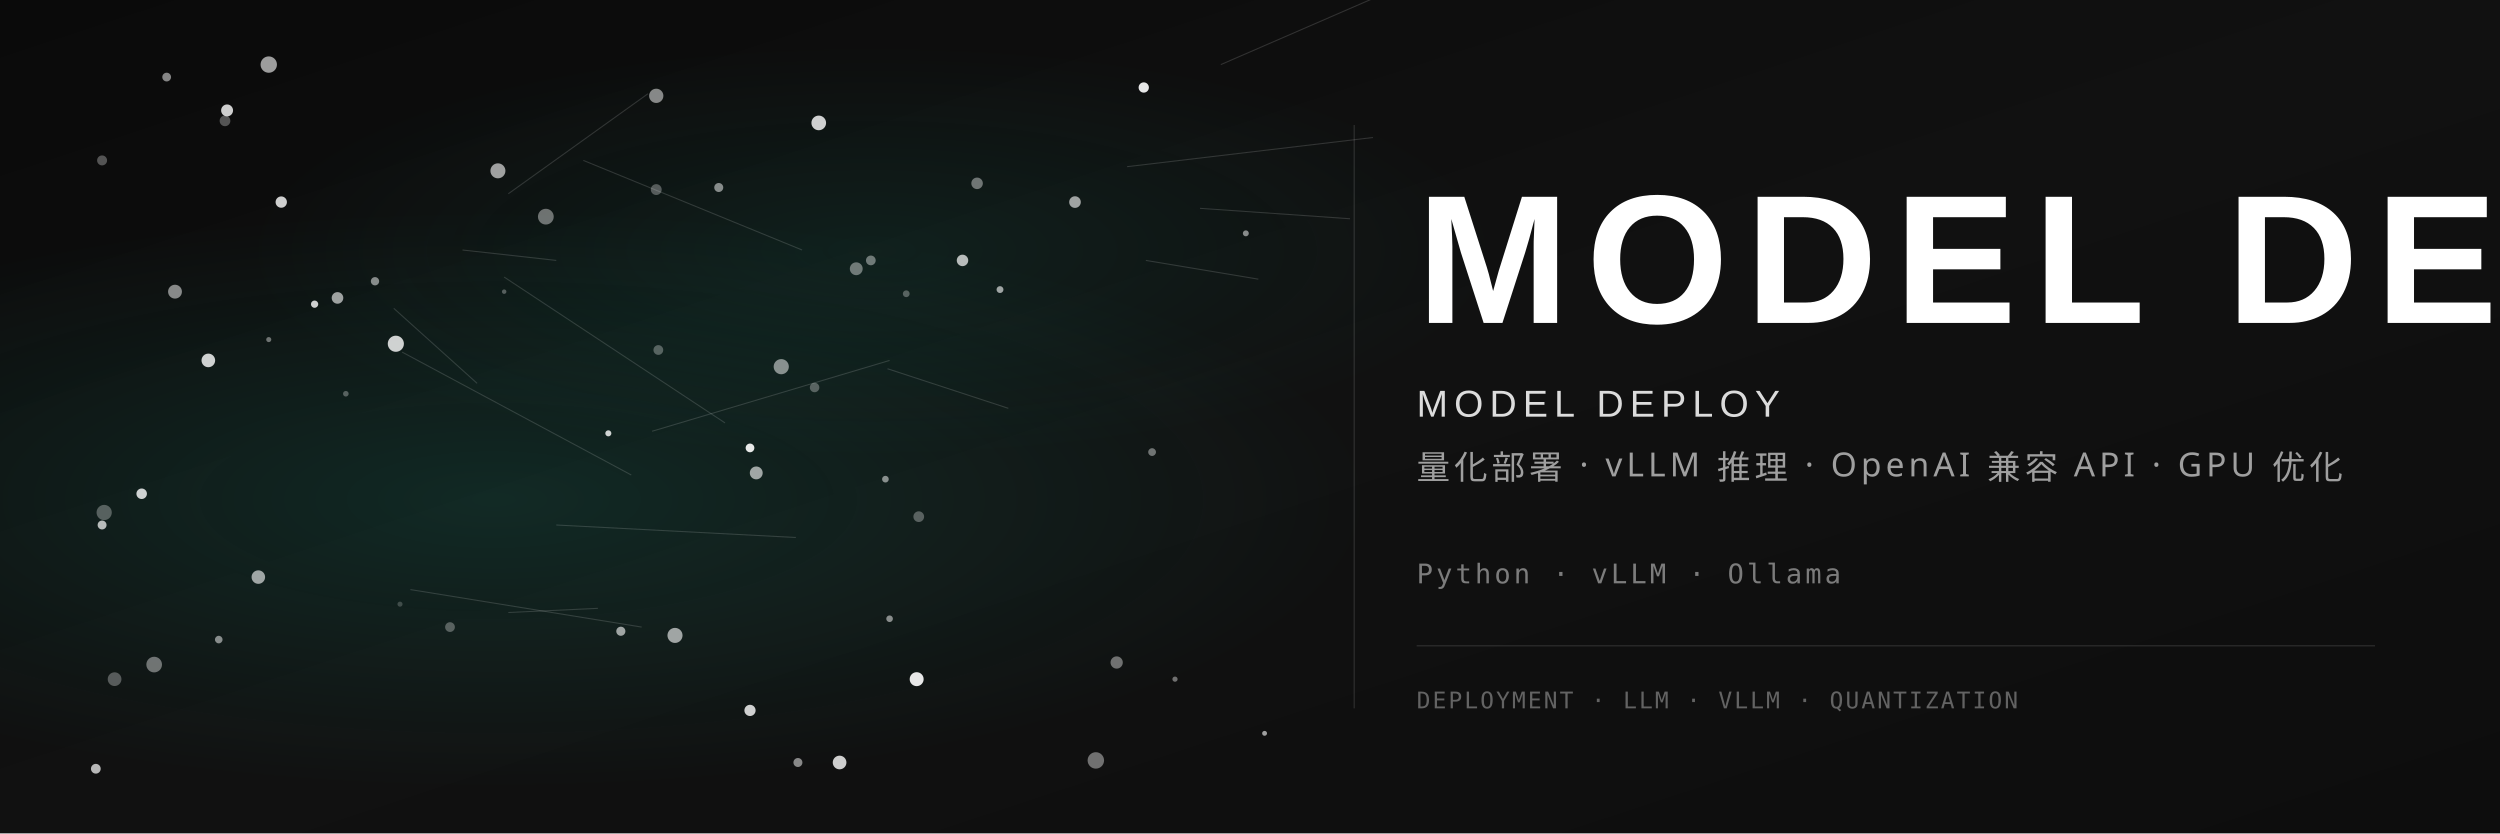
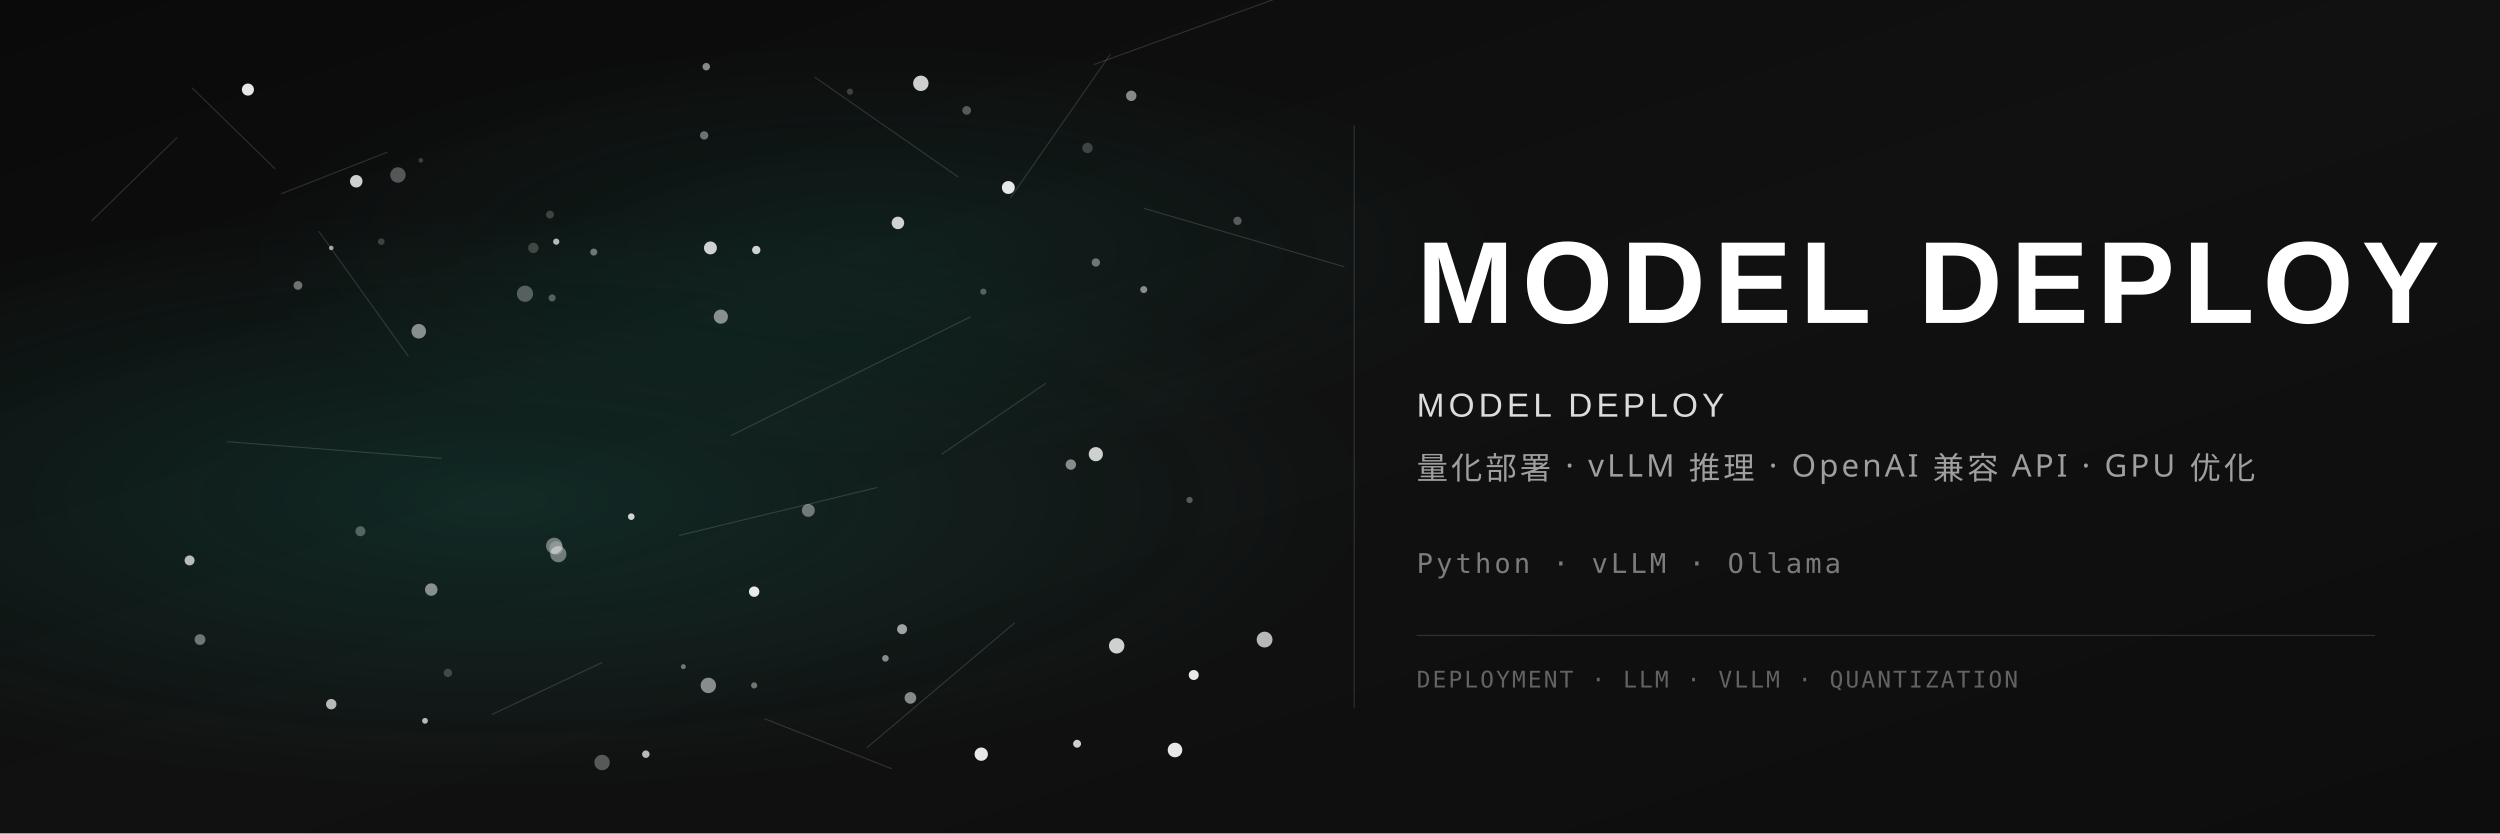
<svg xmlns="http://www.w3.org/2000/svg" viewBox="0 0 1200 400" width="1200" height="400">
  <defs>
    <linearGradient id="bg" x1="0%" y1="0%" x2="100%" y2="100%">
      <stop offset="0%" style="stop-color:#0a0a0a" />
      <stop offset="50%" style="stop-color:#111111" />
      <stop offset="100%" style="stop-color:#0d0d0d" />
    </linearGradient>
    <radialGradient id="glow1" cx="20%" cy="60%" r="35%">
      <stop offset="0%" style="stop-color:#1ABC9C;stop-opacity:0.15" />
      <stop offset="100%" style="stop-color:#1ABC9C;stop-opacity:0" />
    </radialGradient>
    <radialGradient id="glow2" cx="35%" cy="30%" r="25%">
      <stop offset="0%" style="stop-color:#1ABC9C;stop-opacity:0.1" />
      <stop offset="100%" style="stop-color:#1ABC9C;stop-opacity:0" />
    </radialGradient>
  </defs>
  <rect width="1200" height="400" fill="url(#bg)" />
  <rect width="1200" height="400" fill="url(#glow1)" />
  <rect width="1200" height="400" fill="url(#glow2)" />
-   <circle cx="324" cy="305" r="3.618" fill="white" opacity="0.6" />
-   <circle cx="80" cy="37" r="2.1" fill="white" opacity="0.5" />
-   <circle cx="55" cy="326" r="3.294" fill="white" opacity="0.3" />
-   <circle cx="516" cy="97" r="2.796" fill="white" opacity="0.6" />
-   <circle cx="462" cy="125" r="2.753" fill="white" opacity="0.7" />
-   <circle cx="316" cy="168" r="2.345" fill="white" opacity="0.3" />
-   <circle cx="108" cy="58" r="2.57" fill="white" opacity="0.3" />
-   <circle cx="292" cy="208" r="1.459" fill="white" opacity="0.8" />
-   <circle cx="262" cy="104" r="3.789" fill="white" opacity="0.4" />
-   <circle cx="105" cy="307" r="1.818" fill="white" opacity="0.5" />
-   <circle cx="298" cy="303" r="2.188" fill="white" opacity="0.6" />
-   <circle cx="216" cy="301" r="2.341" fill="white" opacity="0.3" />
-   <circle cx="375" cy="176" r="3.643" fill="white" opacity="0.5" />
-   <circle cx="549" cy="42" r="2.469" fill="white" opacity="0.9" />
-   <circle cx="129" cy="31" r="3.934" fill="white" opacity="0.6" />
-   <circle cx="192" cy="290" r="1.223" fill="white" opacity="0.2" />
-   <circle cx="441" cy="248" r="2.57" fill="white" opacity="0.3" />
-   <circle cx="411" cy="129" r="3.087" fill="white" opacity="0.4" />
-   <circle cx="315" cy="46" r="3.426" fill="white" opacity="0.5" />
-   <circle cx="598" cy="112" r="1.428" fill="white" opacity="0.5" />
-   <circle cx="129" cy="163" r="1.218" fill="white" opacity="0.4" />
-   <circle cx="418" cy="125" r="2.336" fill="white" opacity="0.4" />
-   <circle cx="435" cy="141" r="1.634" fill="white" opacity="0.3" />
-   <circle cx="162" cy="143" r="2.788" fill="white" opacity="0.6" />
-   <circle cx="180" cy="135" r="1.992" fill="white" opacity="0.5" />
-   <circle cx="68" cy="237" r="2.525" fill="white" opacity="0.8" />
-   <circle cx="151" cy="146" r="1.749" fill="white" opacity="0.8" />
-   <circle cx="49" cy="77" r="2.392" fill="white" opacity="0.3" />
-   <circle cx="440" cy="326" r="3.353" fill="white" opacity="0.9" />
-   <circle cx="242" cy="140" r="1.074" fill="white" opacity="0.3" />
-   <circle cx="469" cy="88" r="2.766" fill="white" opacity="0.4" />
-   <circle cx="607" cy="352" r="1.177" fill="white" opacity="0.6" />
-   <circle cx="526" cy="365" r="3.95" fill="white" opacity="0.4" />
-   <circle cx="425" cy="230" r="1.605" fill="white" opacity="0.5" />
-   <circle cx="393" cy="59" r="3.519" fill="white" opacity="0.8" />
-   <circle cx="239" cy="82" r="3.602" fill="white" opacity="0.6" />
-   <circle cx="49" cy="252" r="2.14" fill="white" opacity="0.7" />
-   <circle cx="166" cy="189" r="1.349" fill="white" opacity="0.3" />
-   <circle cx="360" cy="341" r="2.695" fill="white" opacity="0.8" />
-   <circle cx="536" cy="318" r="2.944" fill="white" opacity="0.4" />
-   <circle cx="391" cy="186" r="2.278" fill="white" opacity="0.3" />
-   <circle cx="124" cy="277" r="3.247" fill="white" opacity="0.6" />
-   <circle cx="345" cy="90" r="2.161" fill="white" opacity="0.5" />
-   <circle cx="480" cy="139" r="1.655" fill="white" opacity="0.6" />
-   <circle cx="190" cy="165" r="3.875" fill="white" opacity="0.8" />
-   <circle cx="74" cy="319" r="3.759" fill="white" opacity="0.4" />
-   <circle cx="553" cy="217" r="1.864" fill="white" opacity="0.4" />
-   <circle cx="100" cy="173" r="3.27" fill="white" opacity="0.8" />
-   <circle cx="46" cy="369" r="2.342" fill="white" opacity="0.7" />
-   <circle cx="315" cy="91" r="2.608" fill="white" opacity="0.3" />
-   <circle cx="109" cy="53" r="2.864" fill="white" opacity="0.8" />
-   <circle cx="360" cy="215" r="2.093" fill="white" opacity="0.9" />
-   <circle cx="383" cy="366" r="2.157" fill="white" opacity="0.5" />
-   <circle cx="84" cy="140" r="3.328" fill="white" opacity="0.5" />
-   <circle cx="427" cy="297" r="1.593" fill="white" opacity="0.5" />
-   <circle cx="564" cy="326" r="1.25" fill="white" opacity="0.4" />
-   <circle cx="50" cy="246" r="3.656" fill="white" opacity="0.3" />
-   <circle cx="135" cy="97" r="2.723" fill="white" opacity="0.8" />
-   <circle cx="363" cy="227" r="3.093" fill="white" opacity="0.6" />
-   <circle cx="403" cy="366" r="3.282" fill="white" opacity="0.8" />
-   <line x1="550" y1="125" x2="604" y2="134" stroke="white" stroke-width="0.5" opacity="0.15" />
-   <line x1="242" y1="133" x2="348" y2="203" stroke="white" stroke-width="0.5" opacity="0.15" />
-   <line x1="267" y1="252" x2="382" y2="258" stroke="white" stroke-width="0.5" opacity="0.15" />
-   <line x1="222" y1="120" x2="267" y2="125" stroke="white" stroke-width="0.5" opacity="0.15" />
-   <line x1="426" y1="177" x2="484" y2="196" stroke="white" stroke-width="0.5" opacity="0.15" />
-   <line x1="576" y1="100" x2="648" y2="105" stroke="white" stroke-width="0.5" opacity="0.15" />
-   <line x1="197" y1="283" x2="308" y2="301" stroke="white" stroke-width="0.5" opacity="0.15" />
-   <line x1="313" y1="207" x2="427" y2="173" stroke="white" stroke-width="0.5" opacity="0.15" />
-   <line x1="189" y1="148" x2="229" y2="184" stroke="white" stroke-width="0.5" opacity="0.15" />
-   <line x1="193" y1="169" x2="303" y2="228" stroke="white" stroke-width="0.5" opacity="0.15" />
-   <line x1="541" y1="80" x2="659" y2="66" stroke="white" stroke-width="0.5" opacity="0.15" />
-   <line x1="244" y1="93" x2="311" y2="45" stroke="white" stroke-width="0.5" opacity="0.15" />
-   <line x1="244" y1="294" x2="287" y2="292" stroke="white" stroke-width="0.5" opacity="0.15" />
-   <line x1="586" y1="31" x2="685" y2="-12" stroke="white" stroke-width="0.5" opacity="0.15" />
-   <line x1="280" y1="77" x2="385" y2="120" stroke="white" stroke-width="0.5" opacity="0.15" />
+   <circle cx="437" cy="335" r="2.8" fill="white" opacity="0.5" />
+   <circle cx="202" cy="77" r="1.1" fill="white" opacity="0.2" />
+   <circle cx="91" cy="269" r="2.4" fill="white" opacity="0.7" />
+   <circle cx="119" cy="43" r="2.9" fill="white" opacity="0.9" />
+   <circle cx="471" cy="362" r="3.2" fill="white" opacity="0.9" />
+   <circle cx="522" cy="71" r="2.5" fill="white" opacity="0.2" />
+   <circle cx="340" cy="329" r="3.7" fill="white" opacity="0.5" />
+   <circle cx="289" cy="366" r="3.7" fill="white" opacity="0.3" />
+   <circle cx="96" cy="307" r="2.6" fill="white" opacity="0.4" />
+   <circle cx="267" cy="116" r="1.5" fill="white" opacity="0.7" />
+   <circle cx="341" cy="119" r="3.1" fill="white" opacity="0.8" />
+   <circle cx="215" cy="323" r="2.0" fill="white" opacity="0.2" />
+   <circle cx="171" cy="87" r="3.0" fill="white" opacity="0.8" />
+   <circle cx="159" cy="119" r="1.1" fill="white" opacity="0.6" />
+   <circle cx="571" cy="240" r="1.5" fill="white" opacity="0.3" />
+   <circle cx="143" cy="137" r="2.1" fill="white" opacity="0.4" />
+   <circle cx="267" cy="263" r="3.3" fill="white" opacity="0.2" />
+   <circle cx="514" cy="223" r="2.5" fill="white" opacity="0.5" />
+   <circle cx="472" cy="140" r="1.5" fill="white" opacity="0.3" />
+   <circle cx="252" cy="141" r="3.9" fill="white" opacity="0.3" />
+   <circle cx="256" cy="119" r="2.5" fill="white" opacity="0.2" />
+   <circle cx="543" cy="46" r="2.5" fill="white" opacity="0.5" />
+   <circle cx="388" cy="245" r="3.1" fill="white" opacity="0.4" />
+   <circle cx="264" cy="103" r="1.9" fill="white" opacity="0.2" />
+   <circle cx="285" cy="121" r="1.7" fill="white" opacity="0.4" />
+   <circle cx="268" cy="266" r="3.9" fill="white" opacity="0.4" />
+   <circle cx="362" cy="329" r="1.5" fill="white" opacity="0.4" />
+   <circle cx="564" cy="360" r="3.5" fill="white" opacity="0.9" />
+   <circle cx="362" cy="284" r="2.5" fill="white" opacity="0.9" />
+   <circle cx="433" cy="302" r="2.4" fill="white" opacity="0.6" />
+   <circle cx="183" cy="116" r="1.6" fill="white" opacity="0.2" />
+   <circle cx="346" cy="152" r="3.4" fill="white" opacity="0.5" />
+   <circle cx="484" cy="90" r="3.1" fill="white" opacity="0.9" />
+   <circle cx="442" cy="40" r="3.7" fill="white" opacity="0.8" />
+   <circle cx="159" cy="338" r="2.5" fill="white" opacity="0.7" />
+   <circle cx="431" cy="107" r="3.0" fill="white" opacity="0.8" />
+   <circle cx="339" cy="32" r="1.8" fill="white" opacity="0.5" />
+   <circle cx="526" cy="126" r="2.0" fill="white" opacity="0.4" />
+   <circle cx="204" cy="346" r="1.4" fill="white" opacity="0.7" />
+   <circle cx="536" cy="310" r="3.7" fill="white" opacity="0.8" />
+   <circle cx="328" cy="320" r="1.2" fill="white" opacity="0.4" />
+   <circle cx="191" cy="84" r="3.7" fill="white" opacity="0.3" />
+   <circle cx="549" cy="139" r="1.7" fill="white" opacity="0.5" />
+   <circle cx="425" cy="316" r="1.6" fill="white" opacity="0.5" />
+   <circle cx="517" cy="357" r="1.9" fill="white" opacity="0.8" />
+   <circle cx="594" cy="106" r="2.0" fill="white" opacity="0.3" />
+   <circle cx="310" cy="362" r="1.8" fill="white" opacity="0.7" />
+   <circle cx="573" cy="324" r="2.4" fill="white" opacity="0.9" />
+   <circle cx="266" cy="262" r="3.9" fill="white" opacity="0.4" />
+   <circle cx="408" cy="44" r="1.5" fill="white" opacity="0.2" />
+   <circle cx="207" cy="283" r="3.0" fill="white" opacity="0.5" />
+   <circle cx="526" cy="218" r="3.4" fill="white" opacity="0.8" />
+   <circle cx="338" cy="65" r="2.0" fill="white" opacity="0.4" />
+   <circle cx="607" cy="307" r="3.8" fill="white" opacity="0.7" />
+   <circle cx="265" cy="143" r="1.7" fill="white" opacity="0.3" />
+   <circle cx="303" cy="248" r="1.6" fill="white" opacity="0.8" />
+   <circle cx="173" cy="255" r="2.4" fill="white" opacity="0.3" />
+   <circle cx="201" cy="159" r="3.5" fill="white" opacity="0.5" />
+   <circle cx="363" cy="120" r="2.0" fill="white" opacity="0.8" />
+   <circle cx="464" cy="53" r="2.1" fill="white" opacity="0.3" />
+   <line x1="525" y1="31" x2="630" y2="-7" stroke="white" stroke-width="0.5" opacity="0.15" />
+   <line x1="351" y1="209" x2="466" y2="152" stroke="white" stroke-width="0.5" opacity="0.15" />
+   <line x1="153" y1="111" x2="196" y2="171" stroke="white" stroke-width="0.5" opacity="0.15" />
+   <line x1="485" y1="95" x2="533" y2="26" stroke="white" stroke-width="0.5" opacity="0.15" />
+   <line x1="367" y1="345" x2="428" y2="369" stroke="white" stroke-width="0.5" opacity="0.15" />
+   <line x1="109" y1="212" x2="212" y2="220" stroke="white" stroke-width="0.5" opacity="0.15" />
+   <line x1="44" y1="106" x2="85" y2="66" stroke="white" stroke-width="0.5" opacity="0.15" />
+   <line x1="452" y1="218" x2="502" y2="184" stroke="white" stroke-width="0.5" opacity="0.15" />
+   <line x1="92" y1="42" x2="132" y2="81" stroke="white" stroke-width="0.5" opacity="0.15" />
+   <line x1="326" y1="257" x2="421" y2="234" stroke="white" stroke-width="0.5" opacity="0.15" />
+   <line x1="135" y1="93" x2="186" y2="73" stroke="white" stroke-width="0.5" opacity="0.15" />
+   <line x1="416" y1="359" x2="487" y2="299" stroke="white" stroke-width="0.5" opacity="0.15" />
+   <line x1="236" y1="343" x2="289" y2="318" stroke="white" stroke-width="0.5" opacity="0.15" />
+   <line x1="391" y1="37" x2="460" y2="85" stroke="white" stroke-width="0.5" opacity="0.15" />
+   <line x1="549" y1="100" x2="645" y2="128" stroke="white" stroke-width="0.5" opacity="0.15" />
  <line x1="650" y1="60" x2="650" y2="340" stroke="white" stroke-width="0.5" opacity="0.15" />
-   <text x="680" y="155" font-family="'SF Pro Display','Helvetica Neue',Arial,sans-serif" font-size="88" font-weight="800" fill="white" letter-spacing="8">MODEL DEPLOY</text>
-   <text x="680" y="200" font-family="'SF Pro Display','Helvetica Neue',Arial,sans-serif" font-size="18" font-weight="400" fill="white" opacity="0.85" letter-spacing="3">MODEL DEPLOY</text>
-   <text x="680" y="230" font-family="'Noto Sans SC','PingFang SC','Microsoft YaHei',sans-serif" font-size="16" font-weight="300" fill="white" opacity="0.6" letter-spacing="2">量化部署 · vLLM 推理 · OpenAI 兼容 API · GPU 优化</text>
-   <text x="680" y="280" font-family="'SF Mono','Fira Code','Consolas',monospace" font-size="13" fill="white" opacity="0.45" letter-spacing="1.5">Python · vLLM · Ollama</text>
-   <line x1="680" y1="310" x2="1140" y2="310" stroke="white" stroke-width="0.5" opacity="0.15" />
-   <text x="680" y="340" font-family="'SF Mono','Fira Code','Consolas',monospace" font-size="11" fill="white" opacity="0.35" letter-spacing="1">DEPLOYMENT · LLM · VLLM · QUANTIZATION</text>
+   <text x="680" y="155" font-family="'SF Pro Display','Helvetica Neue',Arial,sans-serif" font-size="56" font-weight="800" fill="white" letter-spacing="4">MODEL DEPLOY</text>
+   <text x="680" y="200" font-family="'SF Pro Display','Helvetica Neue',Arial,sans-serif" font-size="16" font-weight="400" fill="white" opacity="0.85" letter-spacing="2">MODEL DEPLOY</text>
+   <text x="680" y="230" font-family="'Noto Sans SC','PingFang SC','Microsoft YaHei',sans-serif" font-size="15" font-weight="300" fill="white" opacity="0.6" letter-spacing="1.5">量化部署 · vLLM 推理 · OpenAI 兼容 API · GPU 优化</text>
+   <text x="680" y="275" font-family="'SF Mono','Fira Code','Consolas',monospace" font-size="13" fill="white" opacity="0.45" letter-spacing="1.5">Python · vLLM · Ollama</text>
+   <line x1="680" y1="305" x2="1140" y2="305" stroke="white" stroke-width="0.5" opacity="0.15" />
+   <text x="680" y="330" font-family="'SF Mono','Fira Code','Consolas',monospace" font-size="11" fill="white" opacity="0.35" letter-spacing="1">DEPLOYMENT · LLM · VLLM · QUANTIZATION</text>
</svg>
